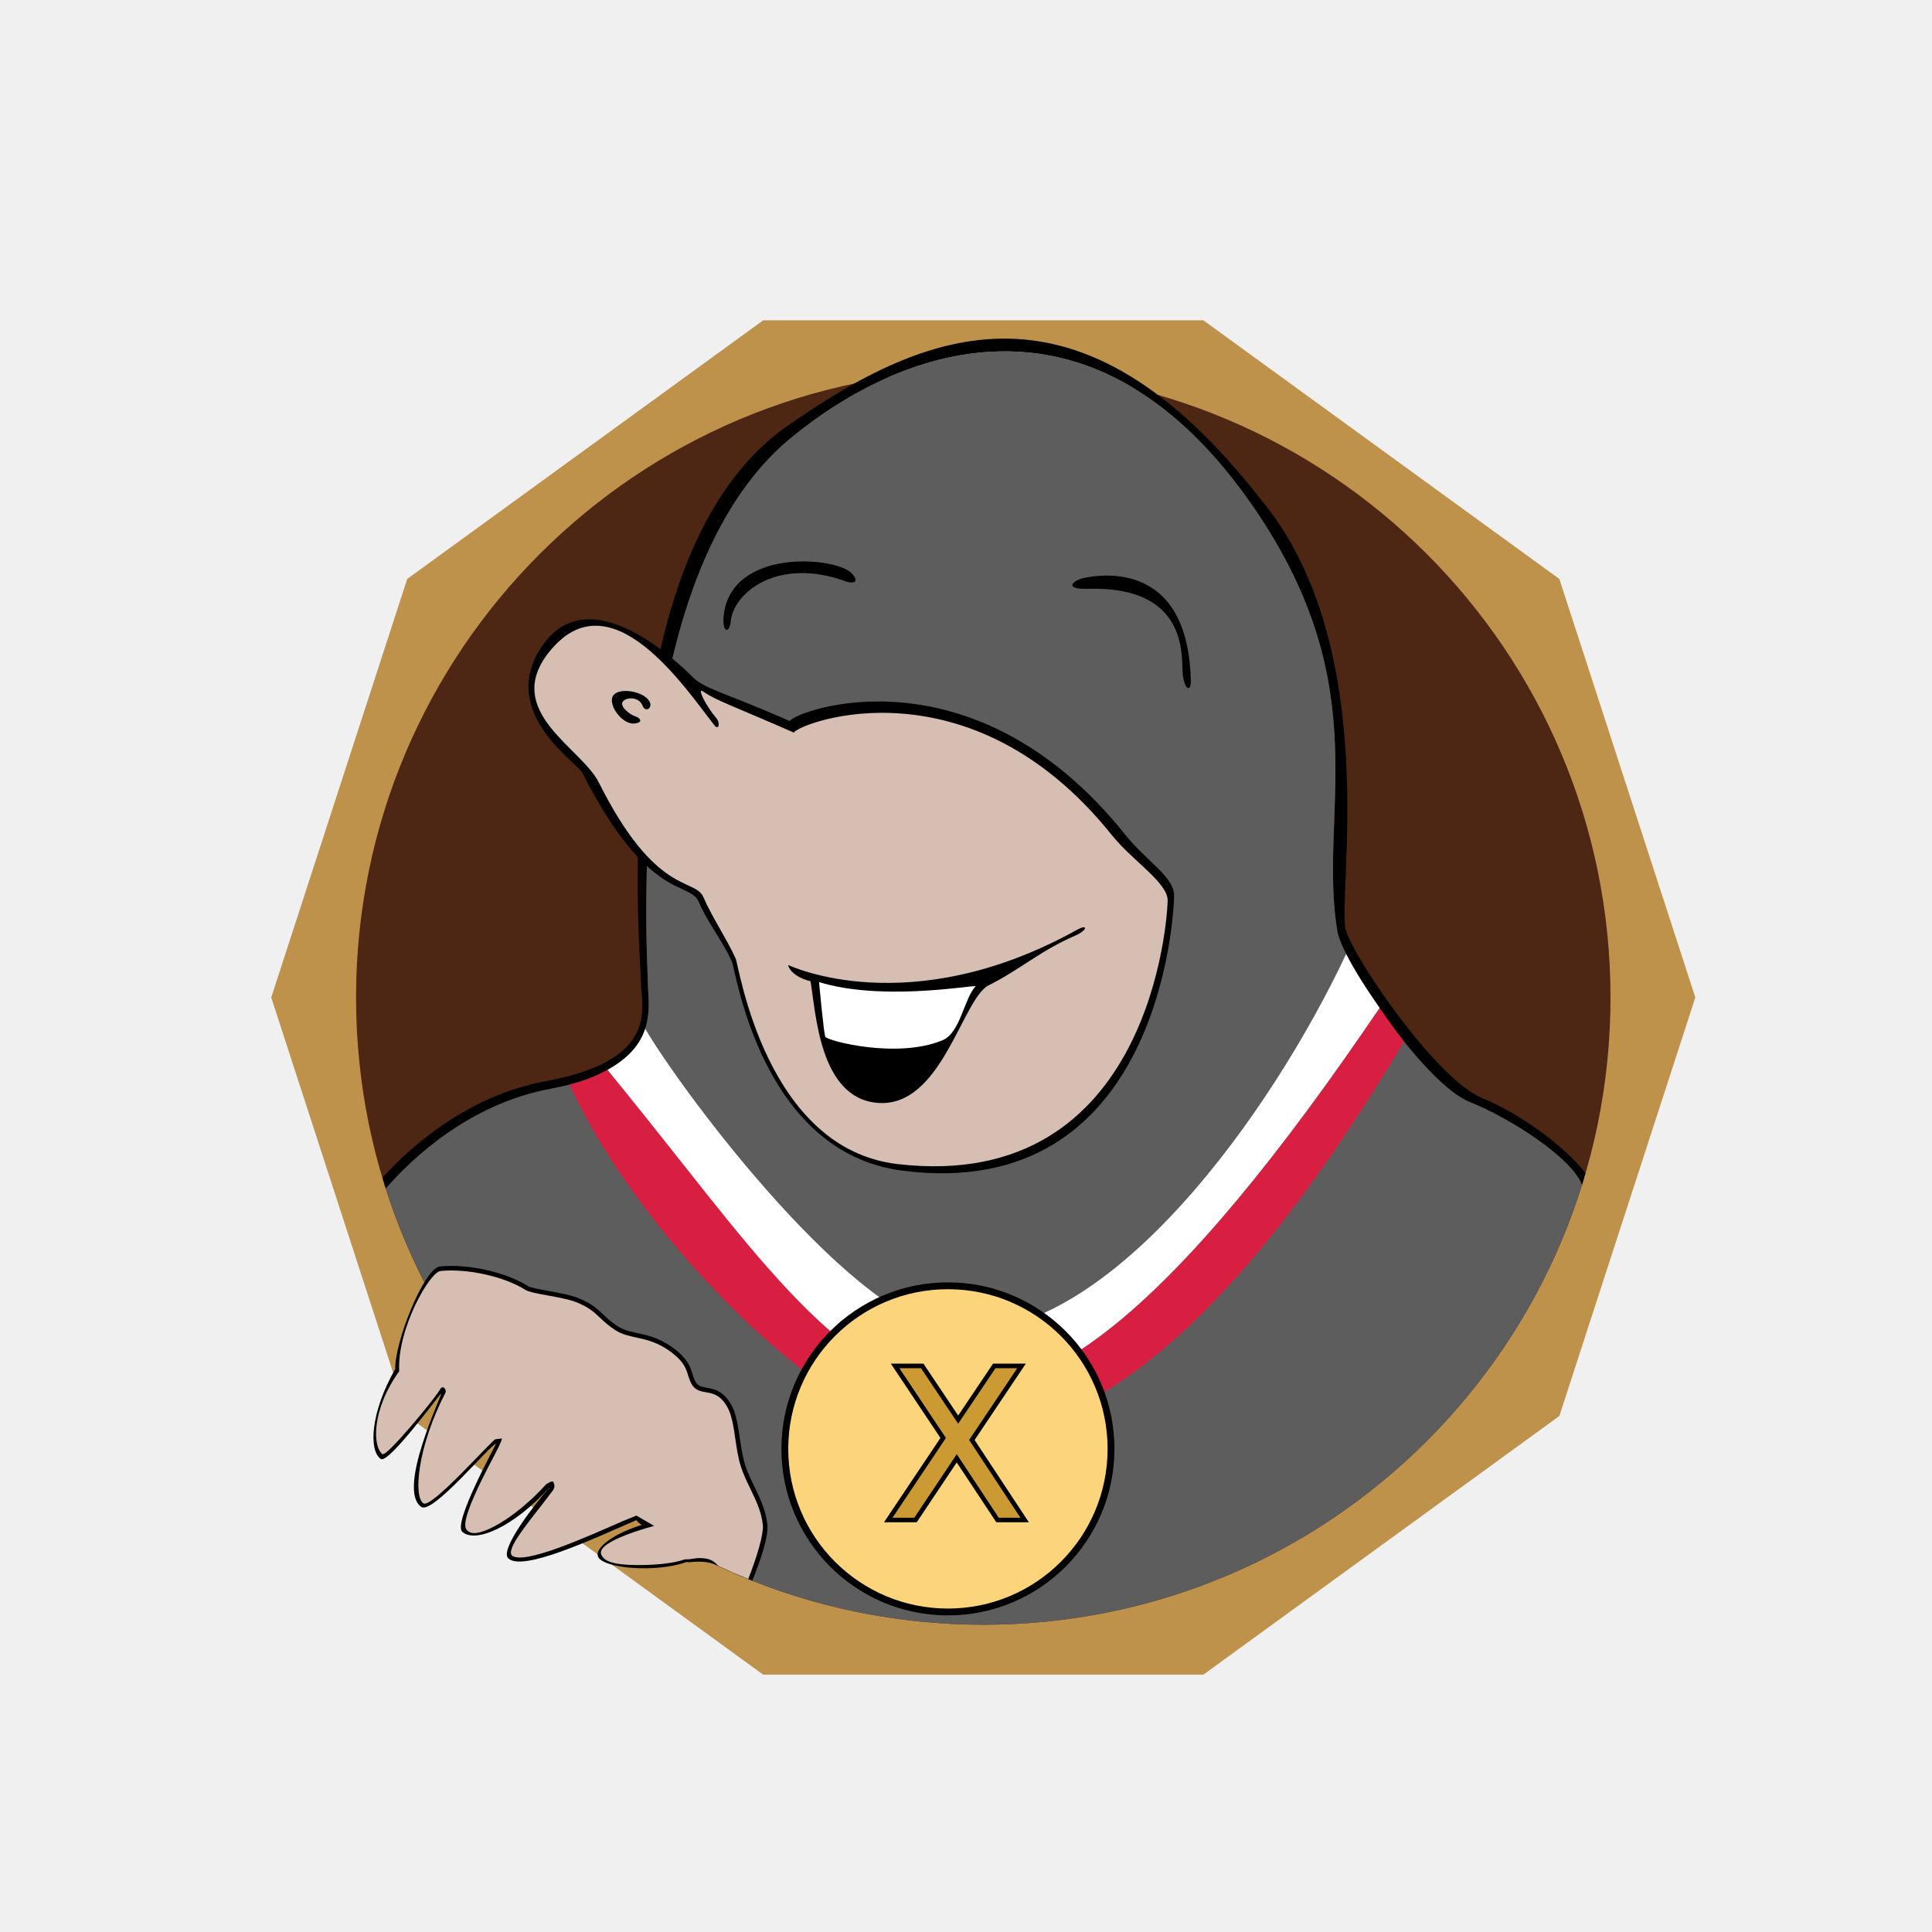
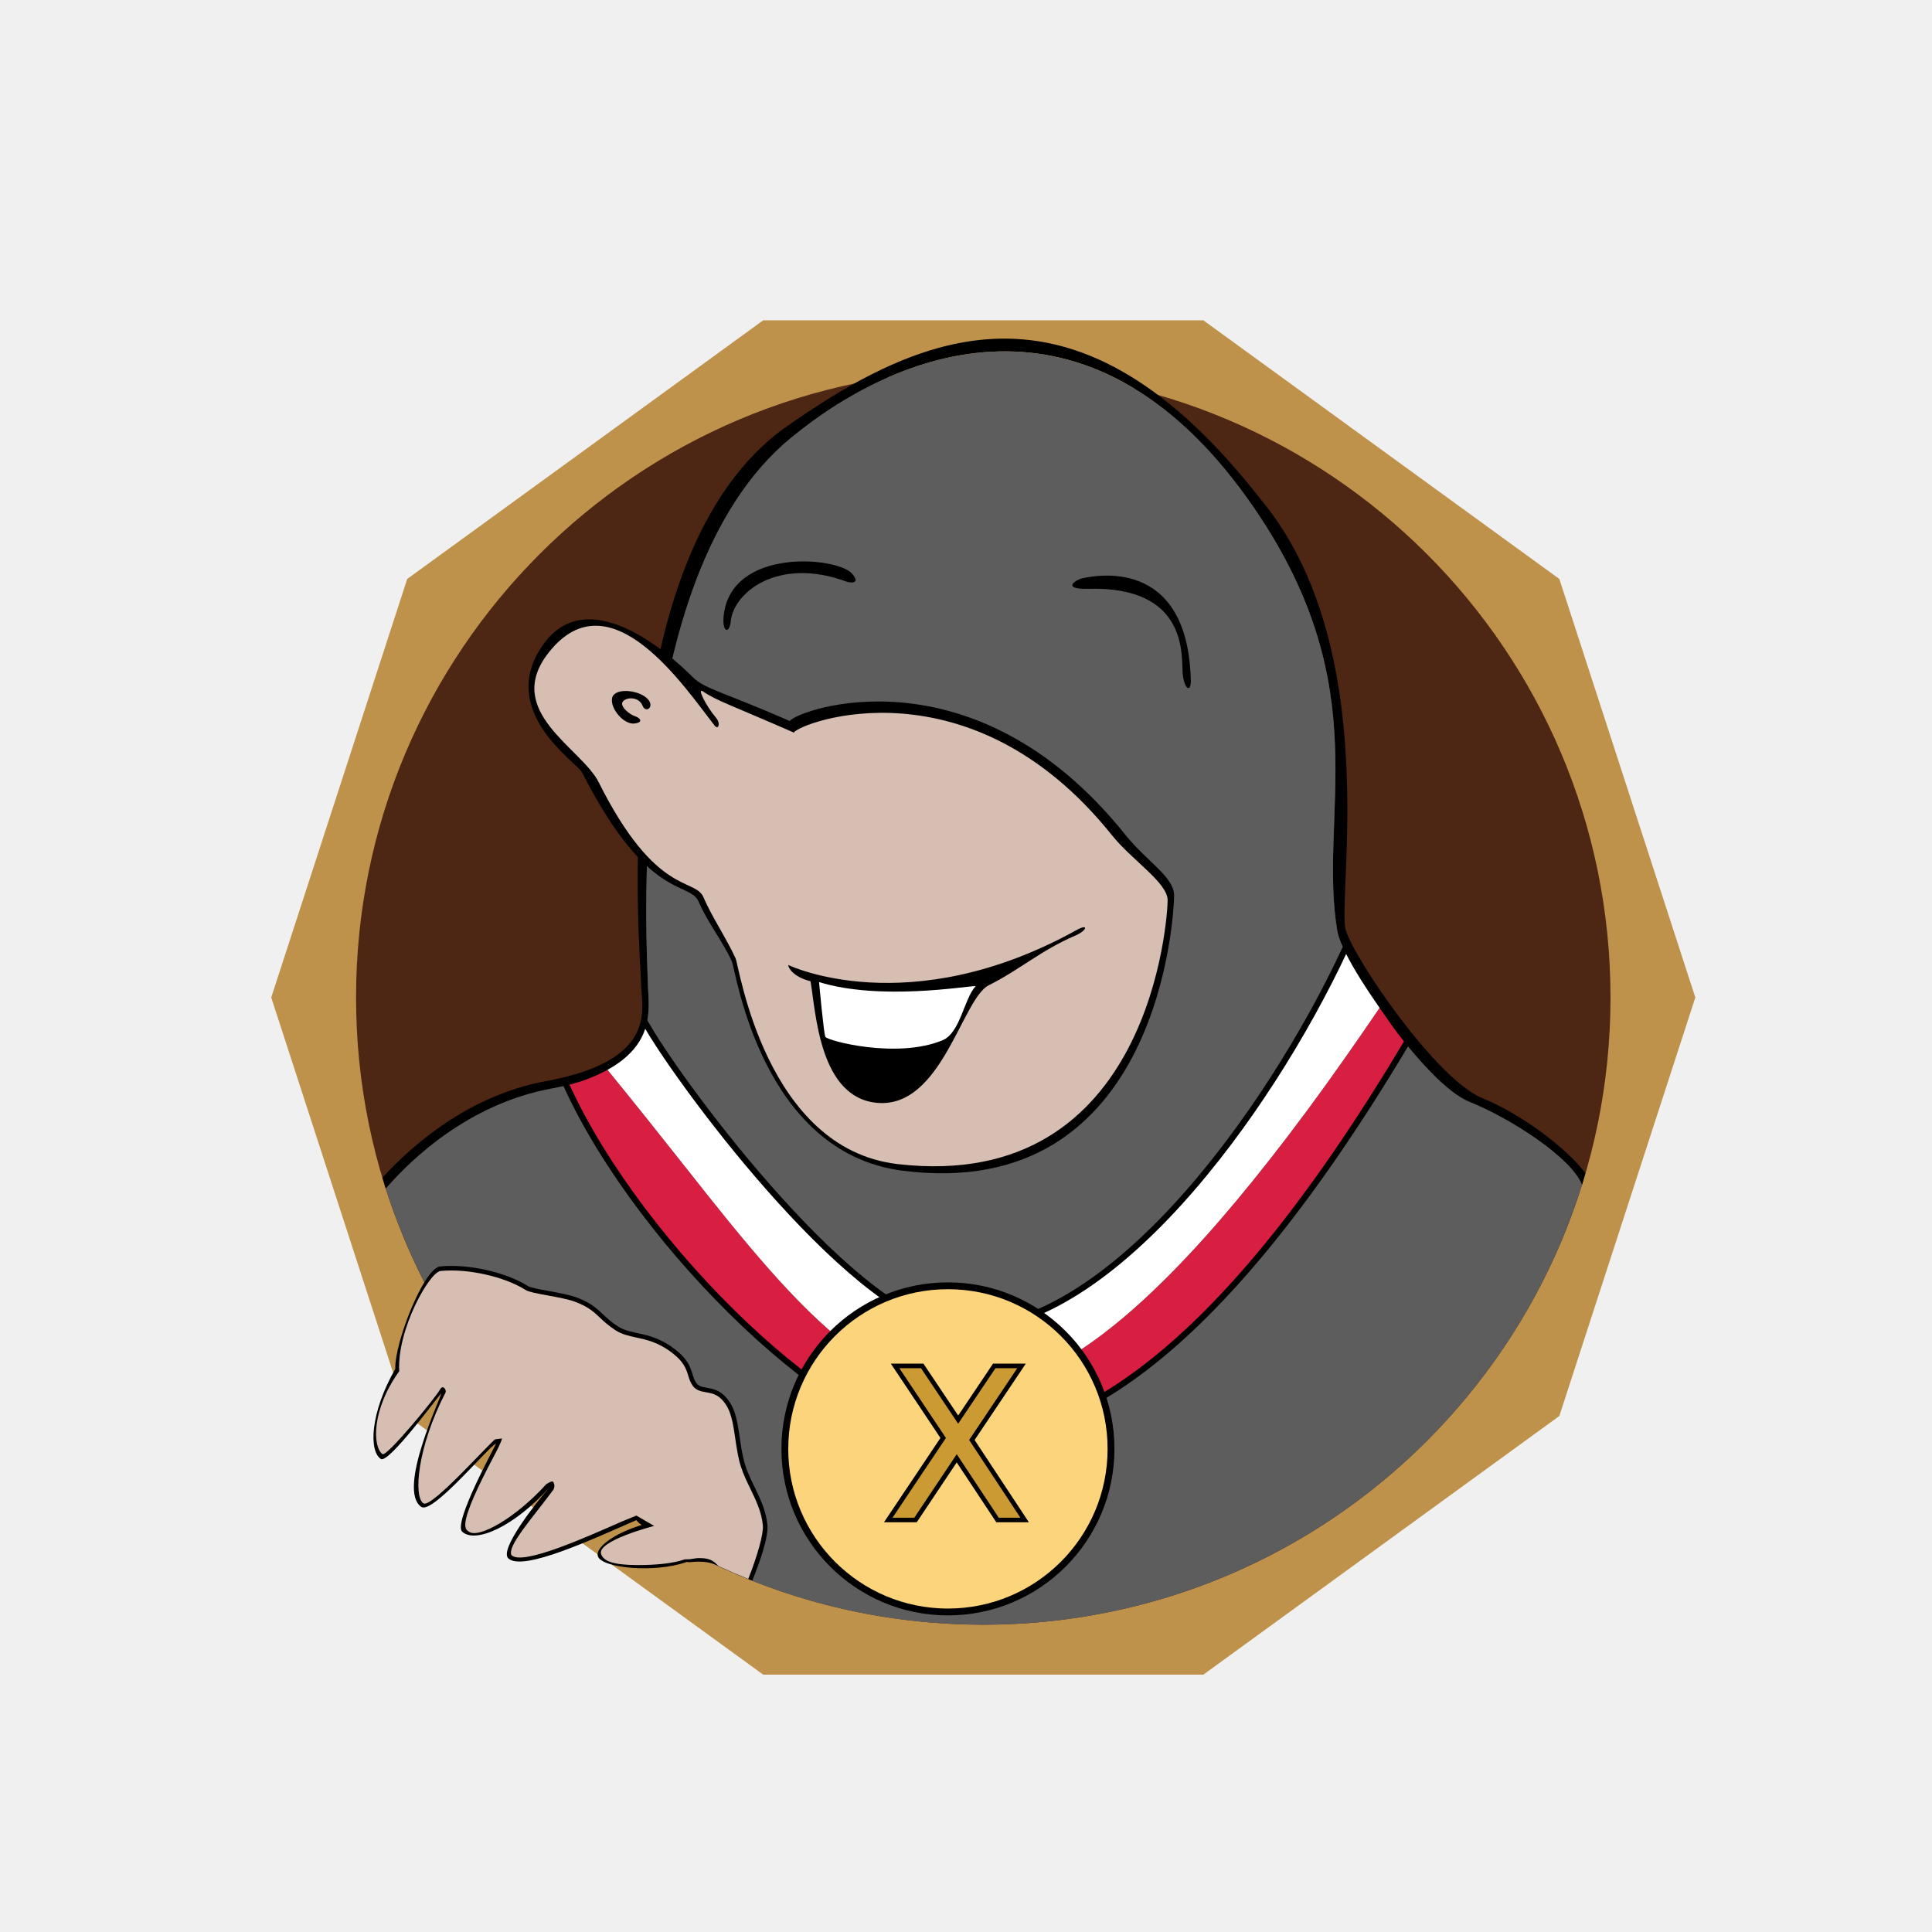
<svg xmlns="http://www.w3.org/2000/svg" viewBox="0 0 212 212" height="212" width="212" version="1.2">
  <path fill="#BF924B" d="M83.75 183.764L44.684 155.38l-14.922-45.926 14.922-45.926L83.75 35.145h48.29l39.067 28.383 14.922 45.926-14.922 45.926-39.067 28.384" />
  <circle r="68.826" cy="109.454" cx="107.896" fill="#4D2714" />
  <path d="M162.69 120.517c-5-2-14.021-15.146-15.021-18.479-1-3.333 4.191-31.048-9.333-47.25-19.834-25.417-36.417-18.917-52-8-20.21 14.158-16 58.333-16 61 0 2.667 2.208 8.52-10.459 10.854-8.535 1.573-14.758 7.125-17.912 10.581.12.401.241.802.368 1.2 2.735-3.157 9.069-9.291 18.169-10.968 12.413-2.287 10.585-8.997 10.585-11.61 0-2.613-2.991-44.412 15.68-59.78 12.485-10.276 33.569-17.693 50.96 7.84 13.488 19.803 6.859 33.467 9.025 46.3.568 3.362 9.595 16.746 14.494 18.707 4.532 1.812 11.201 6.136 12.349 9.102.133-.426.247-.861.372-1.291-2.264-2.982-7.422-6.664-11.277-8.206z" />
  <path d="M161.247 120.911c-4.899-1.961-13.926-15.345-14.494-18.707-2.166-12.833 4.463-26.498-9.025-46.3-17.391-25.533-38.475-18.116-50.96-7.84-18.671 15.368-15.68 57.167-15.68 59.78 0 2.613 1.828 9.323-10.585 11.61-9.1 1.677-15.434 7.811-18.169 10.968 8.87 27.756 34.864 47.858 65.563 47.858 30.85 0 56.957-20.298 65.7-48.267-1.149-2.966-7.819-7.29-12.35-9.102z" fill="#5D5D5D" />
  <path d="M86.669 79.121c.667-1.167 20.12-8.389 36.833 12.5 2.334 2.917 5.334 4.583 5.334 6.667 0 1.5-1.338 33.843-29.834 30.167-15.5-2-18.271-22.021-18.688-22.938-1.079-2.375-2.646-4.229-3.646-6.563s-5.542.063-12.788-14.18c-.568-1.117-9.328-6.676-4.379-13.903 5.25-7.667 15.167 2.083 16.5 3.417 1.335 1.333 3.251 1.583 10.668 4.833z" />
  <path d="M87.109 80.387c.623-1.09 19.313-8.229 34.925 11.286 2.18 2.724 6.094 5.179 6.094 7.125 0 1.401-1.625 32.188-29.625 28.938-14.503-1.684-17.392-21.707-17.782-22.563-1.008-2.218-2.597-4.539-3.531-6.719-.934-2.18-5.208-.045-11.5-12.625-1.868-3.737-10.546-7.77-5.494-14.208 6.775-8.636 15.057 3.989 18.214 7.987.431.545.674-.233.187-.811-1.188-1.406-2.153-3.415-1.451-2.926 1.444 1.008 3.034 1.48 9.963 4.516z" fill="#D6BFB2" />
  <path d="M69.721 78.61c-.566-.162-1.781-1.094-1.375-1.625s1.781-.531 2.156.438 1.5.031.406-.875-3.563-1.063-3.75.094 1.313 2.875 2.438 2.75.563-.657.125-.782zM86.502 105.892s13.203 6.379 31.666-3.854c1.299-.719 1.145.059-.197.635-3.781 1.625-6.071 3.742-9.469 5.438-2.938 1.466-5.166 13.531-12.25 12.906-6.365-.562-6.729-10.011-7.313-13.344-1.999-.5-2.483-1.578-2.437-1.781z" />
  <path d="M89.877 107.767s.5 5.563.688 6 7.898 2.463 12.875.375c1.938-.813 2.344-4.563 3.625-5.938-1.125 0-10.438 1.625-17.188-.437z" fill="#FFF" />
  <g>
    <path d="M118.877 63.434c.896-.167 11.438-2.636 11.791 11.188.039 1.5-.75 1-.895-.771-.146-1.771.674-9.544-10.334-9.24-3.021.083-1.458-1.01-.562-1.177zM92.909 63.829c.353.131 1.594.278.594-.875-1.625-1.875-13.314-2.901-14.094 4.625-.188 1.813.625 2.063.781.563.328-3.146 5.219-7.094 12.719-4.313z" />
  </g>
  <g>
    <path d="M81.766 160.755c-.681-2.156-.593-5-1.538-6.635-1.412-2.443-3.114-1.422-3.795-2.33-.681-.907-.236-2.102-2.383-3.744-2.682-2.051-4.678-1.485-6.24-2.496-1.93-1.248-1.986-2.213-4.539-3.178-1.479-.559-4.773-.895-5.333-1.248-2.331-1.475-6.447-2.471-9.645-2.156-1.76.174-5.003 8.32-4.918 11.245-2.729 4.757-2.932 8.981-1.585 9.879.857.571 6.47-7.138 6.616-7.167.113.158-4.922 10.596-2.164 12.433 1.248.831 7.573-6.858 8.178-6.929-.052.208-4.74 8.692-3.699 9.65 1.431 1.316 5.661-.525 9.566-4.858.136-.155.115-.128 0 0-1.503 1.708-5.535 6.837-4.506 7.784 1.602 1.473 9.314-2.145 14.05-4.2 0 0 .255.358.596.526-3.028.925-5.152 2.478-4.815 3.451.449 1.297 6.261 1.857 9.724.615.138.012.274.035.417.02 1.077-.118 1.911-.034 2.572.197.211.073.407.16.584.264 1.195.556 2.41 1.074 3.642 1.563.87-2.15 1.777-4.77 1.655-6.105-.227-2.497-1.759-4.426-2.44-6.581z" />
    <path d="M75.143 171.11s.46-.016.516-.016c.394-.041.713-.125 1.016-.125.678 0 1.172.078 1.641.391.22.146.397.402.594.518.971.449 2.112.946 3.198 1.385 1.013-2.571 1.686-4.955 1.601-5.882-.132-1.462-.762-2.761-1.37-4.017-.383-.791-.779-1.609-1.048-2.459-.297-.939-.451-1.988-.601-3.004-.201-1.369-.392-2.662-.894-3.531-.766-1.325-1.557-1.463-2.321-1.596-.524-.091-1.066-.186-1.44-.684-.278-.371-.4-.77-.52-1.154-.215-.699-.458-1.492-1.768-2.494-1.511-1.154-2.792-1.432-3.923-1.675-.812-.175-1.578-.341-2.285-.798-.784-.508-1.282-.978-1.722-1.393-.671-.633-1.25-1.181-2.723-1.736-.722-.273-1.95-.498-3.033-.697-1.302-.238-2.055-.385-2.39-.596-2.278-1.441-6.298-2.379-9.329-2.082-1.218.12-4.798 6.447-4.533 10.996-3.057 4.242-2.932 8.305-1.838 9.102.452.33 5.766-6.109 6.337-7.129.299-.532.727.091.569.395-3.084 5.958-3.531 11.438-2.406 12.141.906.566 7.56-6.999 7.891-7.038l.719-.085s.031.217-.827 1.832c-4.117 7.744-3.261 8.078-2.798 8.4 1.125.781 5.225-1.602 8.46-5.193.021-.022.683-.471.791-.271s.249.543-.048.941c-2.356 3.158-5.047 6.148-4.529 7.092 1.186 1.197 8.352-2.041 12.077-3.678l1.625-.665 1.95 1.136s-6.389 1.639-5.811 3.123c.284.729 1.252 1.172 4.063 1.172 1.892-.001 3.84-.171 5.109-.626z" fill="#D6BFB2" />
  </g>
  <g>
+     <path d="M154.056,114.278c-2.61-3.26-5.038-6.995-6.34-9.595c-0.001-0.001-0.001-0.001-0.002-0.002c-8.128,17.273-25.802,42.273-42.704,41.449c-10.919-0.532-30.07-26.173-34.211-33.246c-0.737,2.316-2.809,4.729-8.301,6.133c-0.003,0.001-0.006,0.002-0.009,0.004c8.096,17.705,29.946,38.85,41.526,38.85C116.528,157.87,132.407,150.575,154.056,114.278z" fill="#000" stroke="#000" stroke-width="1.33" />
    <path d="M151.385 110.596c-2.773 4.074-5.44 7.866-7.967 11.275-2.676 3.612-5.22 6.862-7.646 9.771-2.426 2.91-4.735 5.48-6.939 7.732s-4.304 4.187-6.314 5.826c-2.011 1.64-3.932 2.984-5.777 4.055-1.845 1.071-3.615 1.871-5.322 2.418s-3.352.843-4.949.91c-1.597.068-3.146-.093-4.662-.461-1.516-.368-2.997-.943-4.459-1.701-1.462-.758-2.904-1.7-4.34-2.805-1.436-1.105-2.866-2.371-4.305-3.777-1.438-1.406-2.885-2.953-4.354-4.617-2.937-3.328-5.962-7.126-9.188-11.217-2.64-3.348-5.533-6.973-8.502-10.615-1.12.613-2.42 1.182-4.162 1.627-.003.001-.007.002-.01.004 8.096 17.705 29.947 38.85 41.527 38.85 12.513-.001 28.392-7.297 50.041-43.594-.952-1.189-1.814-2.444-2.672-3.682z" fill="#d81e41" />
    <path d="M147.715 104.682c-8.128 17.273-25.803 42.273-42.705 41.449-10.919-.532-30.07-26.173-34.211-33.246-.503 1.581-1.727 3.186-4.139 4.506 2.969 3.642 5.862 7.268 8.502 10.615 3.225 4.091 6.251 7.889 9.188 11.217 1.468 1.664 2.915 3.211 4.354 4.617 1.438 1.406 2.869 2.673 4.305 3.777 1.436 1.105 2.878 2.046 4.34 2.805 1.462.758 2.943 1.334 4.459 1.701 1.516.368 3.065.528 4.662.461 1.597-.068 3.242-.363 4.949-.91 1.707-.547 3.477-1.347 5.322-2.418 1.845-1.071 3.767-2.415 5.777-4.055 2.011-1.64 4.11-3.574 6.314-5.826 2.205-2.253 4.513-4.823 6.939-7.732 2.426-2.91 4.97-6.16 7.646-9.771 2.527-3.41 5.193-7.202 7.967-11.275-1.494-2.155-2.841-4.261-3.668-5.912l-.002-.002z" fill="#fff" />
    <circle fill="#FCD47B" stroke="#000" stroke-width=".75" r="17.896" cy="158.987" cx="104.017" stroke-miterlimit="10" />
    <text y="166.536" x="97.267" font-size="22.5" font-family="Georgia-Bold" stroke="#000">Ⅹ</text>
    <text y="166.536" x="97.267" font-size="22.5" font-family="Georgia-Bold" fill="#cc9a32">Ⅹ</text>
  </g>
</svg>
